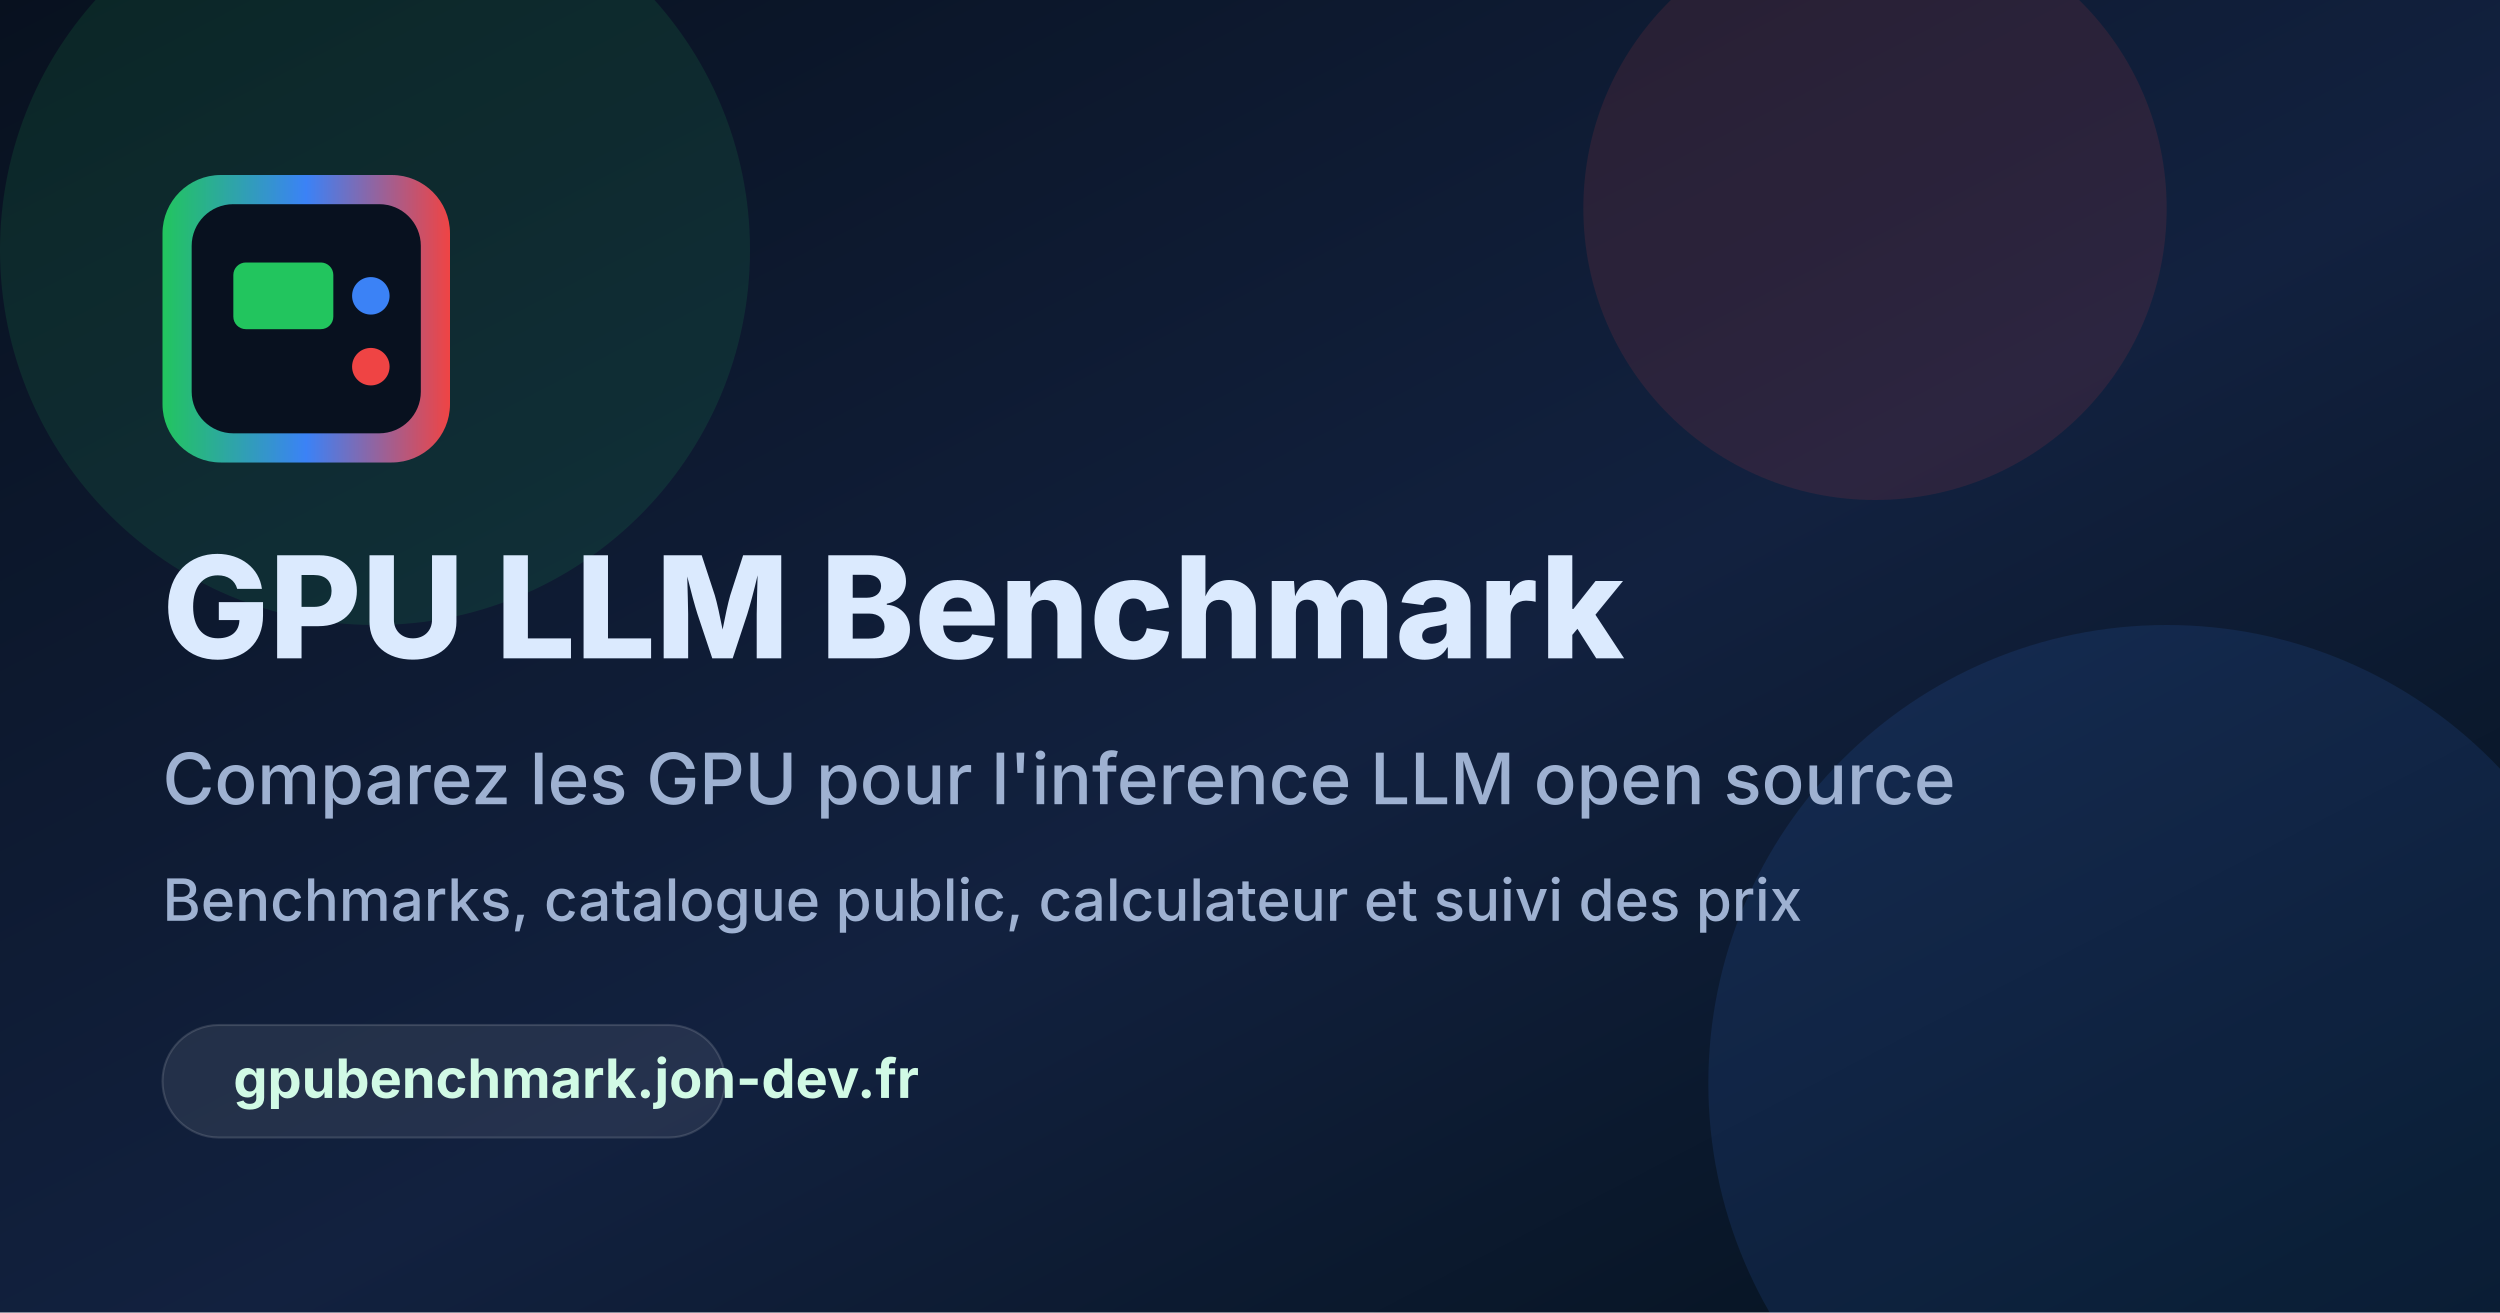
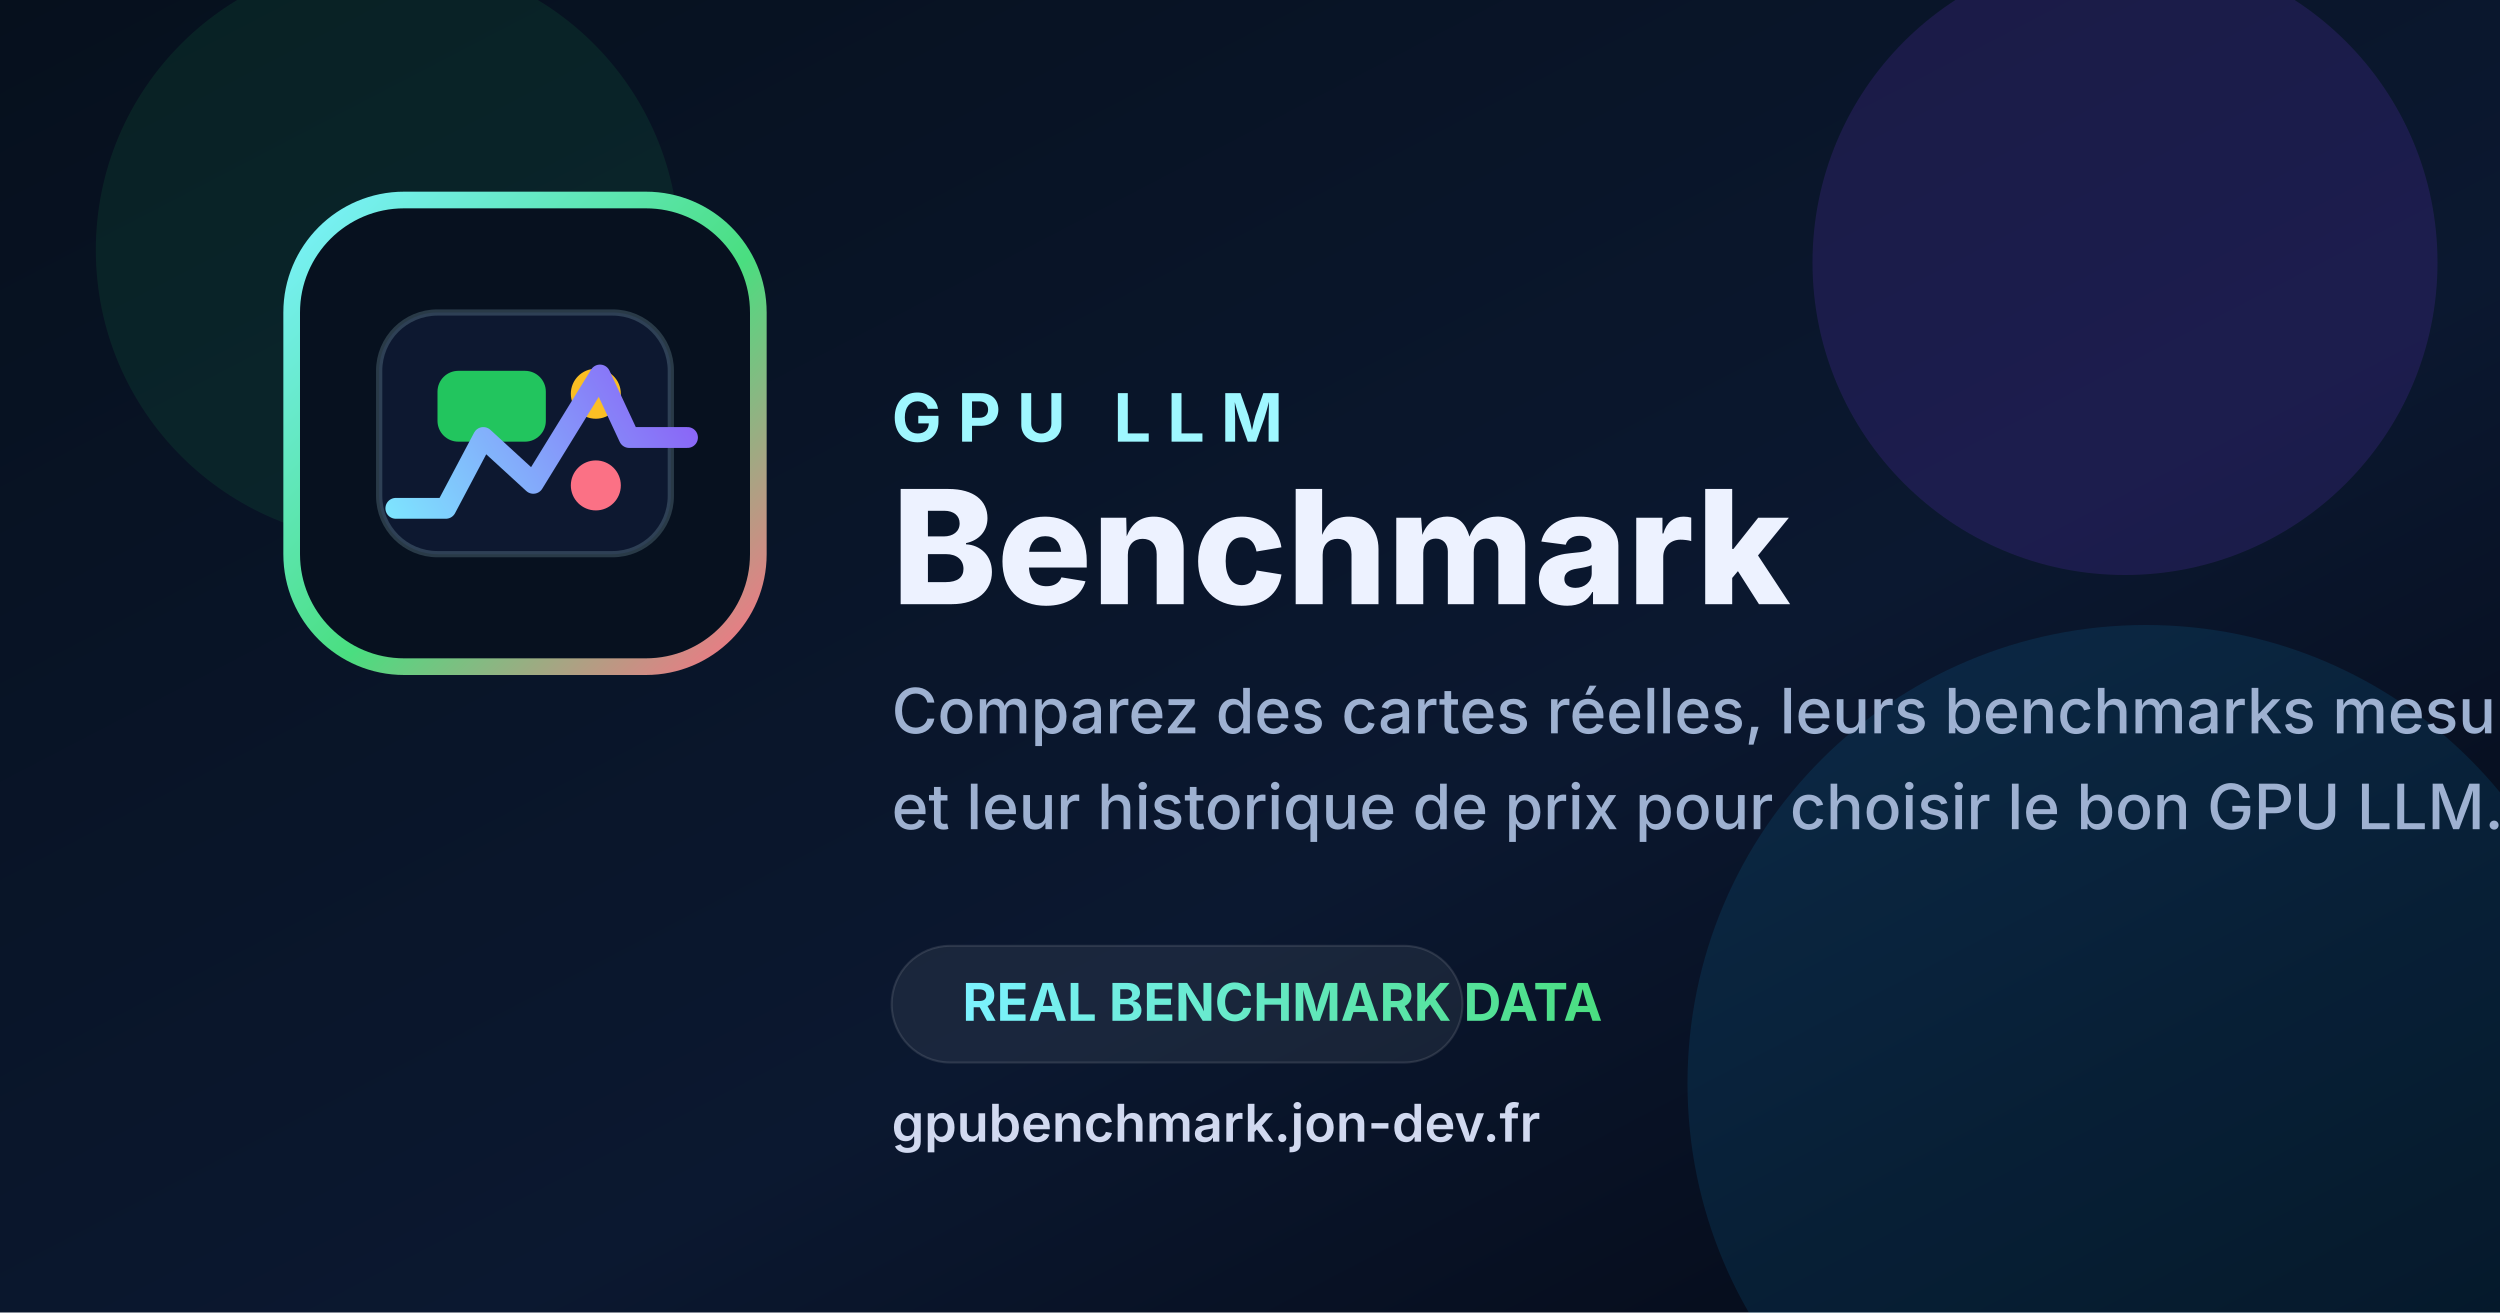
<svg xmlns="http://www.w3.org/2000/svg" width="1200" height="630" viewBox="0 0 1200 630" role="img" aria-labelledby="title desc">
  <defs>
-     <linearGradient id="bg" x1="0" x2="1" y1="0" y2="1">
-       <stop offset="0%" stop-color="#08111f" />
-       <stop offset="55%" stop-color="#12213f" />
-       <stop offset="100%" stop-color="#03101a" />
+     <linearGradient id="bg" x1="0" y1="0" x2="1" y2="1">
+       <stop offset="0" stop-color="#06101d" />
+       <stop offset="0.6" stop-color="#0b1830" />
+       <stop offset="1" stop-color="#030712" />
    </linearGradient>
-     <linearGradient id="accent" x1="0" x2="1">
-       <stop offset="0%" stop-color="#22c55e" />
-       <stop offset="50%" stop-color="#3b82f6" />
-       <stop offset="100%" stop-color="#ef4444" />
+     <linearGradient id="frame" x1="140" y1="96" x2="364" y2="320" gradientUnits="userSpaceOnUse">
+       <stop offset="0" stop-color="#7cf2ff" />
+       <stop offset="0.55" stop-color="#4ade80" />
+       <stop offset="1" stop-color="#fb7185" />
+     </linearGradient>
+     <linearGradient id="signal" x1="188" y1="280" x2="336" y2="188" gradientUnits="userSpaceOnUse">
+       <stop offset="0" stop-color="#7cf2ff" />
+       <stop offset="1" stop-color="#8b5cf6" />
+     </linearGradient>
+     <linearGradient id="badge" x1="0" y1="0" x2="1" y2="0">
+       <stop offset="0" stop-color="#7cf2ff" />
+       <stop offset="1" stop-color="#4ade80" />
    </linearGradient>
  </defs>
  <rect width="1200" height="630" fill="url(#bg)" />
-   <circle cx="180" cy="120" r="180" fill="#22c55e" opacity="0.12" />
-   <circle cx="1040" cy="520" r="220" fill="#3b82f6" opacity="0.12" />
-   <circle cx="900" cy="100" r="140" fill="#ef4444" opacity="0.12" />
-   <rect x="78" y="84" width="138" height="138" rx="28" fill="url(#accent)" />
-   <rect x="92" y="98" width="110" height="110" rx="20" fill="#08111f" />
-   <rect x="112" y="126" width="48" height="32" rx="6" fill="#22c55e" />
-   <circle cx="178" cy="142" r="9" fill="#3b82f6" />
-   <circle cx="178" cy="176" r="9" fill="#ef4444" />
-   <text x="78" y="316" fill="#dbeafe" font-size="68" font-weight="800" font-family="Inter, Arial, sans-serif">
-     GPU LLM Benchmark
+   <circle cx="1020" cy="126" r="150" fill="#7c3aed" opacity=".16" />
+   <circle cx="1030" cy="520" r="220" fill="#0ea5e9" opacity=".12" />
+   <circle cx="186" cy="120" r="140" fill="#22c55e" opacity=".1" />
+   <rect x="140" y="96" width="224" height="224" rx="54" fill="#07111f" stroke="url(#frame)" stroke-width="8" />
+   <rect x="182" y="150" width="140" height="116" rx="28" fill="#0d1830" stroke="#c6f7ff" stroke-opacity=".18" stroke-width="3" />
+   <rect x="210" y="178" width="52" height="34" rx="10" fill="#22c55e" />
+   <circle cx="286" cy="189" r="12" fill="#fbbf24" />
+   <circle cx="286" cy="233" r="12" fill="#fb7185" />
+   <path d="M190 244h24l18-34 24 22 32-52 14 30h28" fill="none" stroke="url(#signal)" stroke-linecap="round" stroke-linejoin="round" stroke-width="10" />
+   <text x="428" y="212" fill="#9ff7ff" font-size="32" font-weight="700" font-family="Inter, Arial, sans-serif" letter-spacing=".24em">
+     GPU LLM
  </text>
-   <text x="78" y="386" fill="#9eb1d1" font-size="34" font-weight="500" font-family="Inter, Arial, sans-serif">
-     Comparez les GPU pour l'inference LLM open source
+   <text x="428" y="290" fill="#edf2ff" font-size="76" font-weight="800" font-family="Inter, Arial, sans-serif">
+     Benchmark
  </text>
-   <text x="78" y="442" fill="#9eb1d1" font-size="28" font-weight="500" font-family="Inter, Arial, sans-serif">
-     Benchmarks, catalogue public, calculateur et suivi des prix
+   <text x="428" y="352" fill="#9eb1d1" font-size="30" font-weight="500" font-family="Inter, Arial, sans-serif">
+     Comparez des cartes réelles, leurs benchmarks mesurés
  </text>
-   <rect x="78" y="492" width="270" height="54" rx="27" fill="#ffffff14" stroke="#ffffff22" />
-   <text x="112" y="527" fill="#d1fae5" font-size="26" font-weight="700" font-family="Inter, Arial, sans-serif">
+   <text x="428" y="398" fill="#9eb1d1" font-size="30" font-weight="500" font-family="Inter, Arial, sans-serif">
+     et leur historique de prix pour choisir le bon GPU LLM.
+   </text>
+   <rect x="428" y="454" width="274" height="56" rx="28" fill="#ffffff10" stroke="#ffffff1c" />
+   <text x="462" y="490" fill="url(#badge)" font-size="25" font-weight="700" font-family="Inter, Arial, sans-serif">
+     REAL BENCHMARK DATA
+   </text>
+   <text x="428" y="548" fill="#d1d9f0" font-size="25" font-weight="600" font-family="Inter, Arial, sans-serif">
    gpubenchmark.jon-dev.fr
  </text>
</svg>
